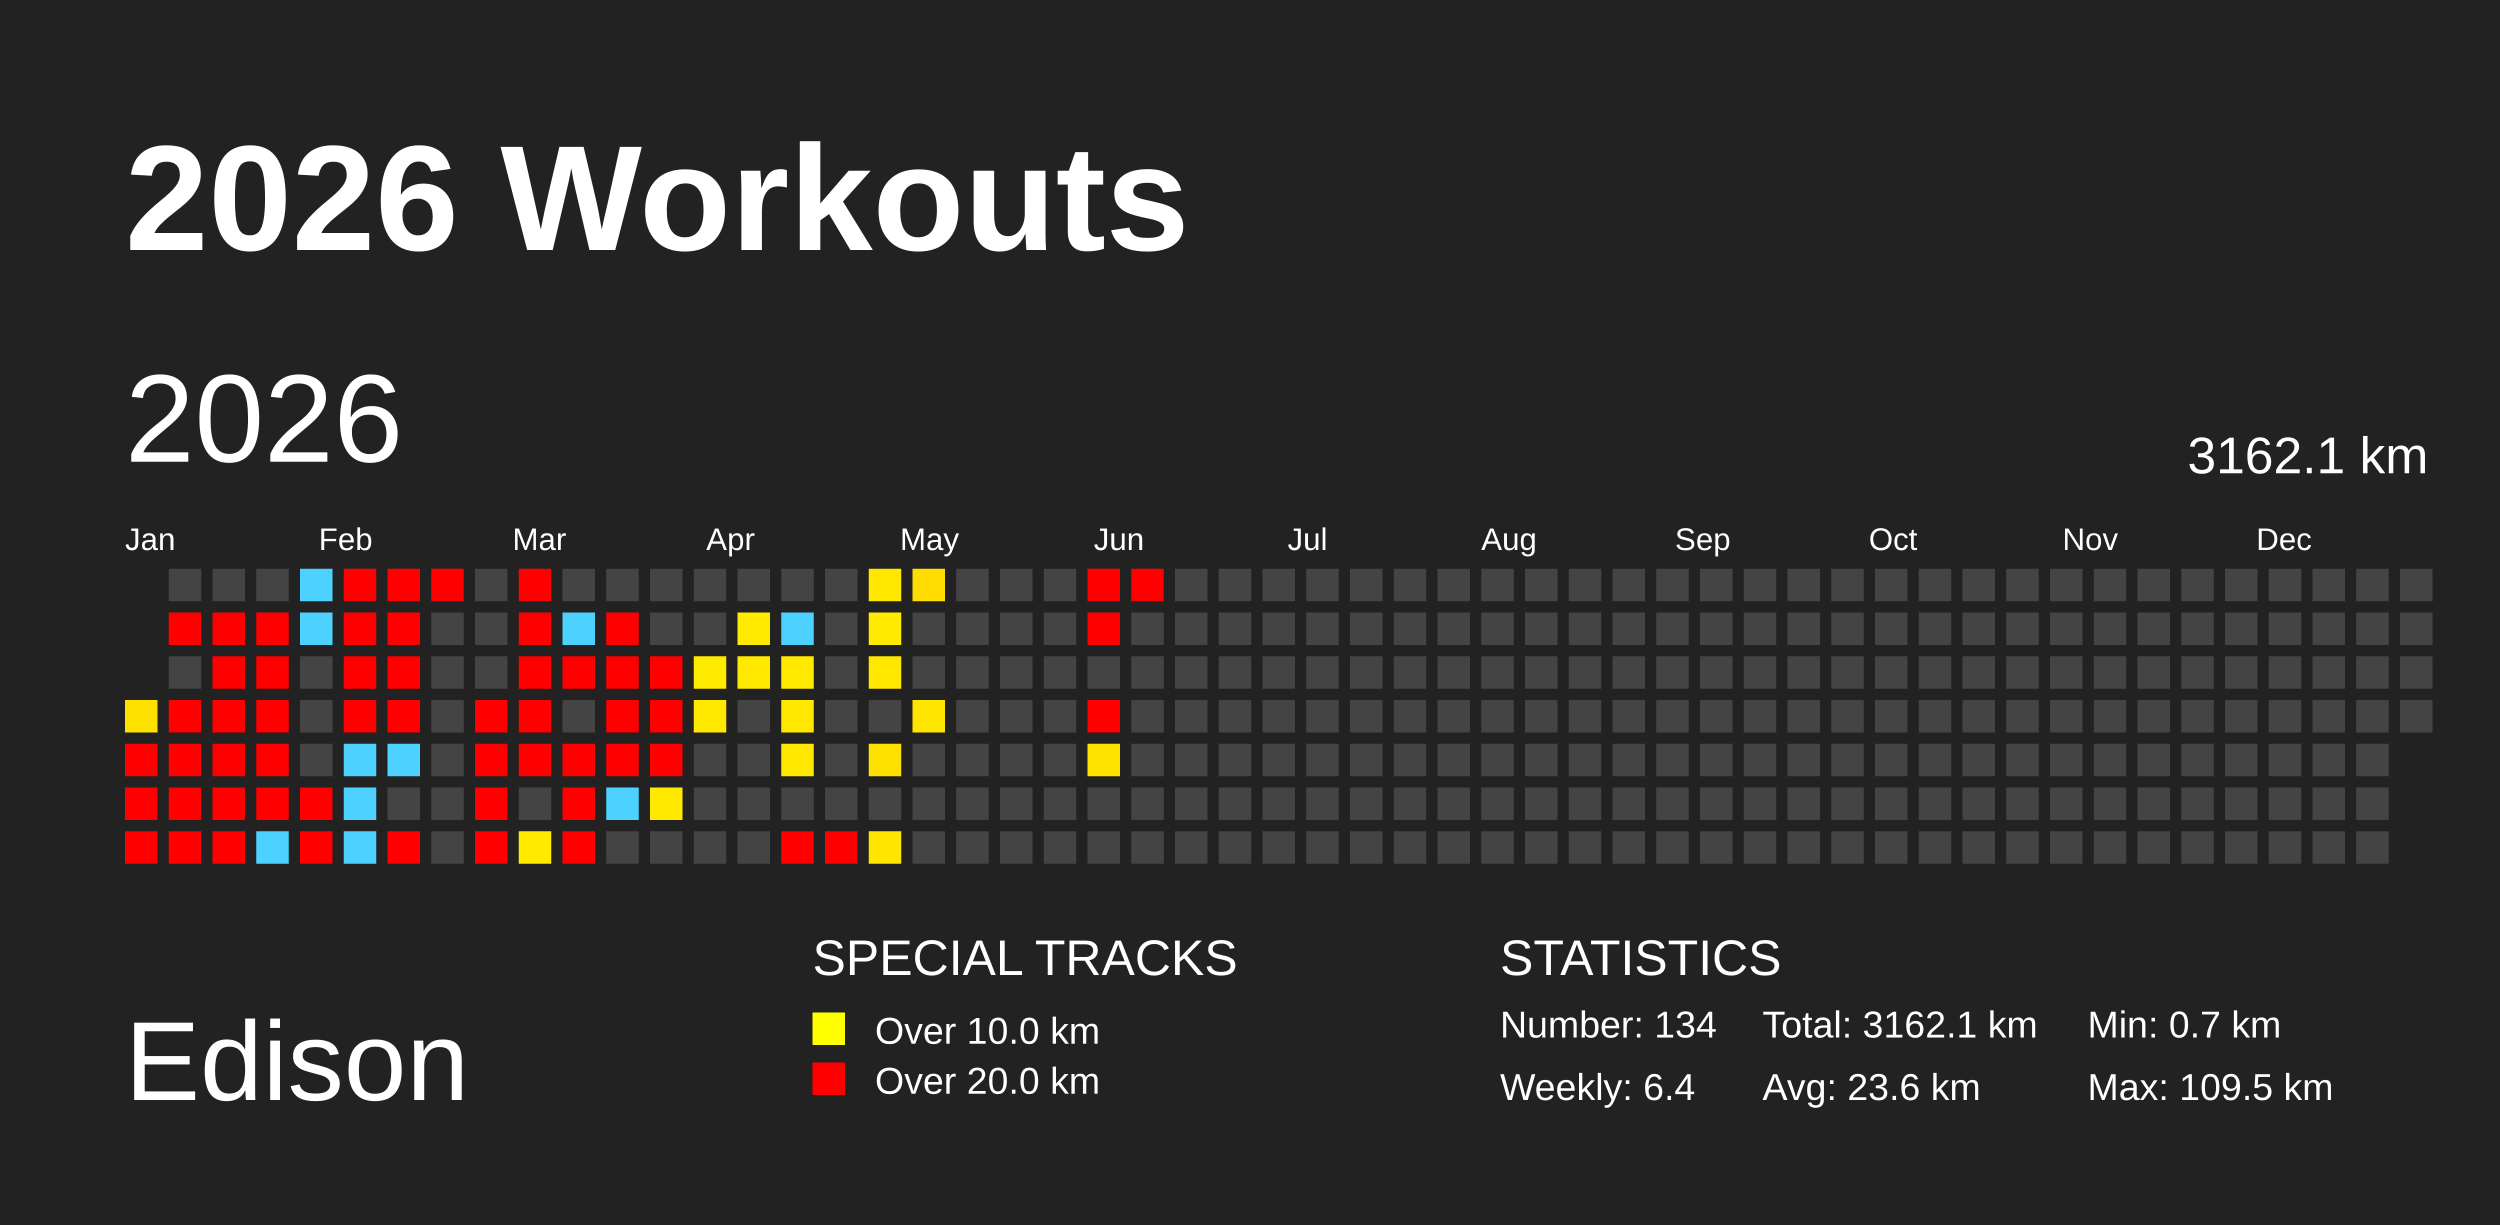
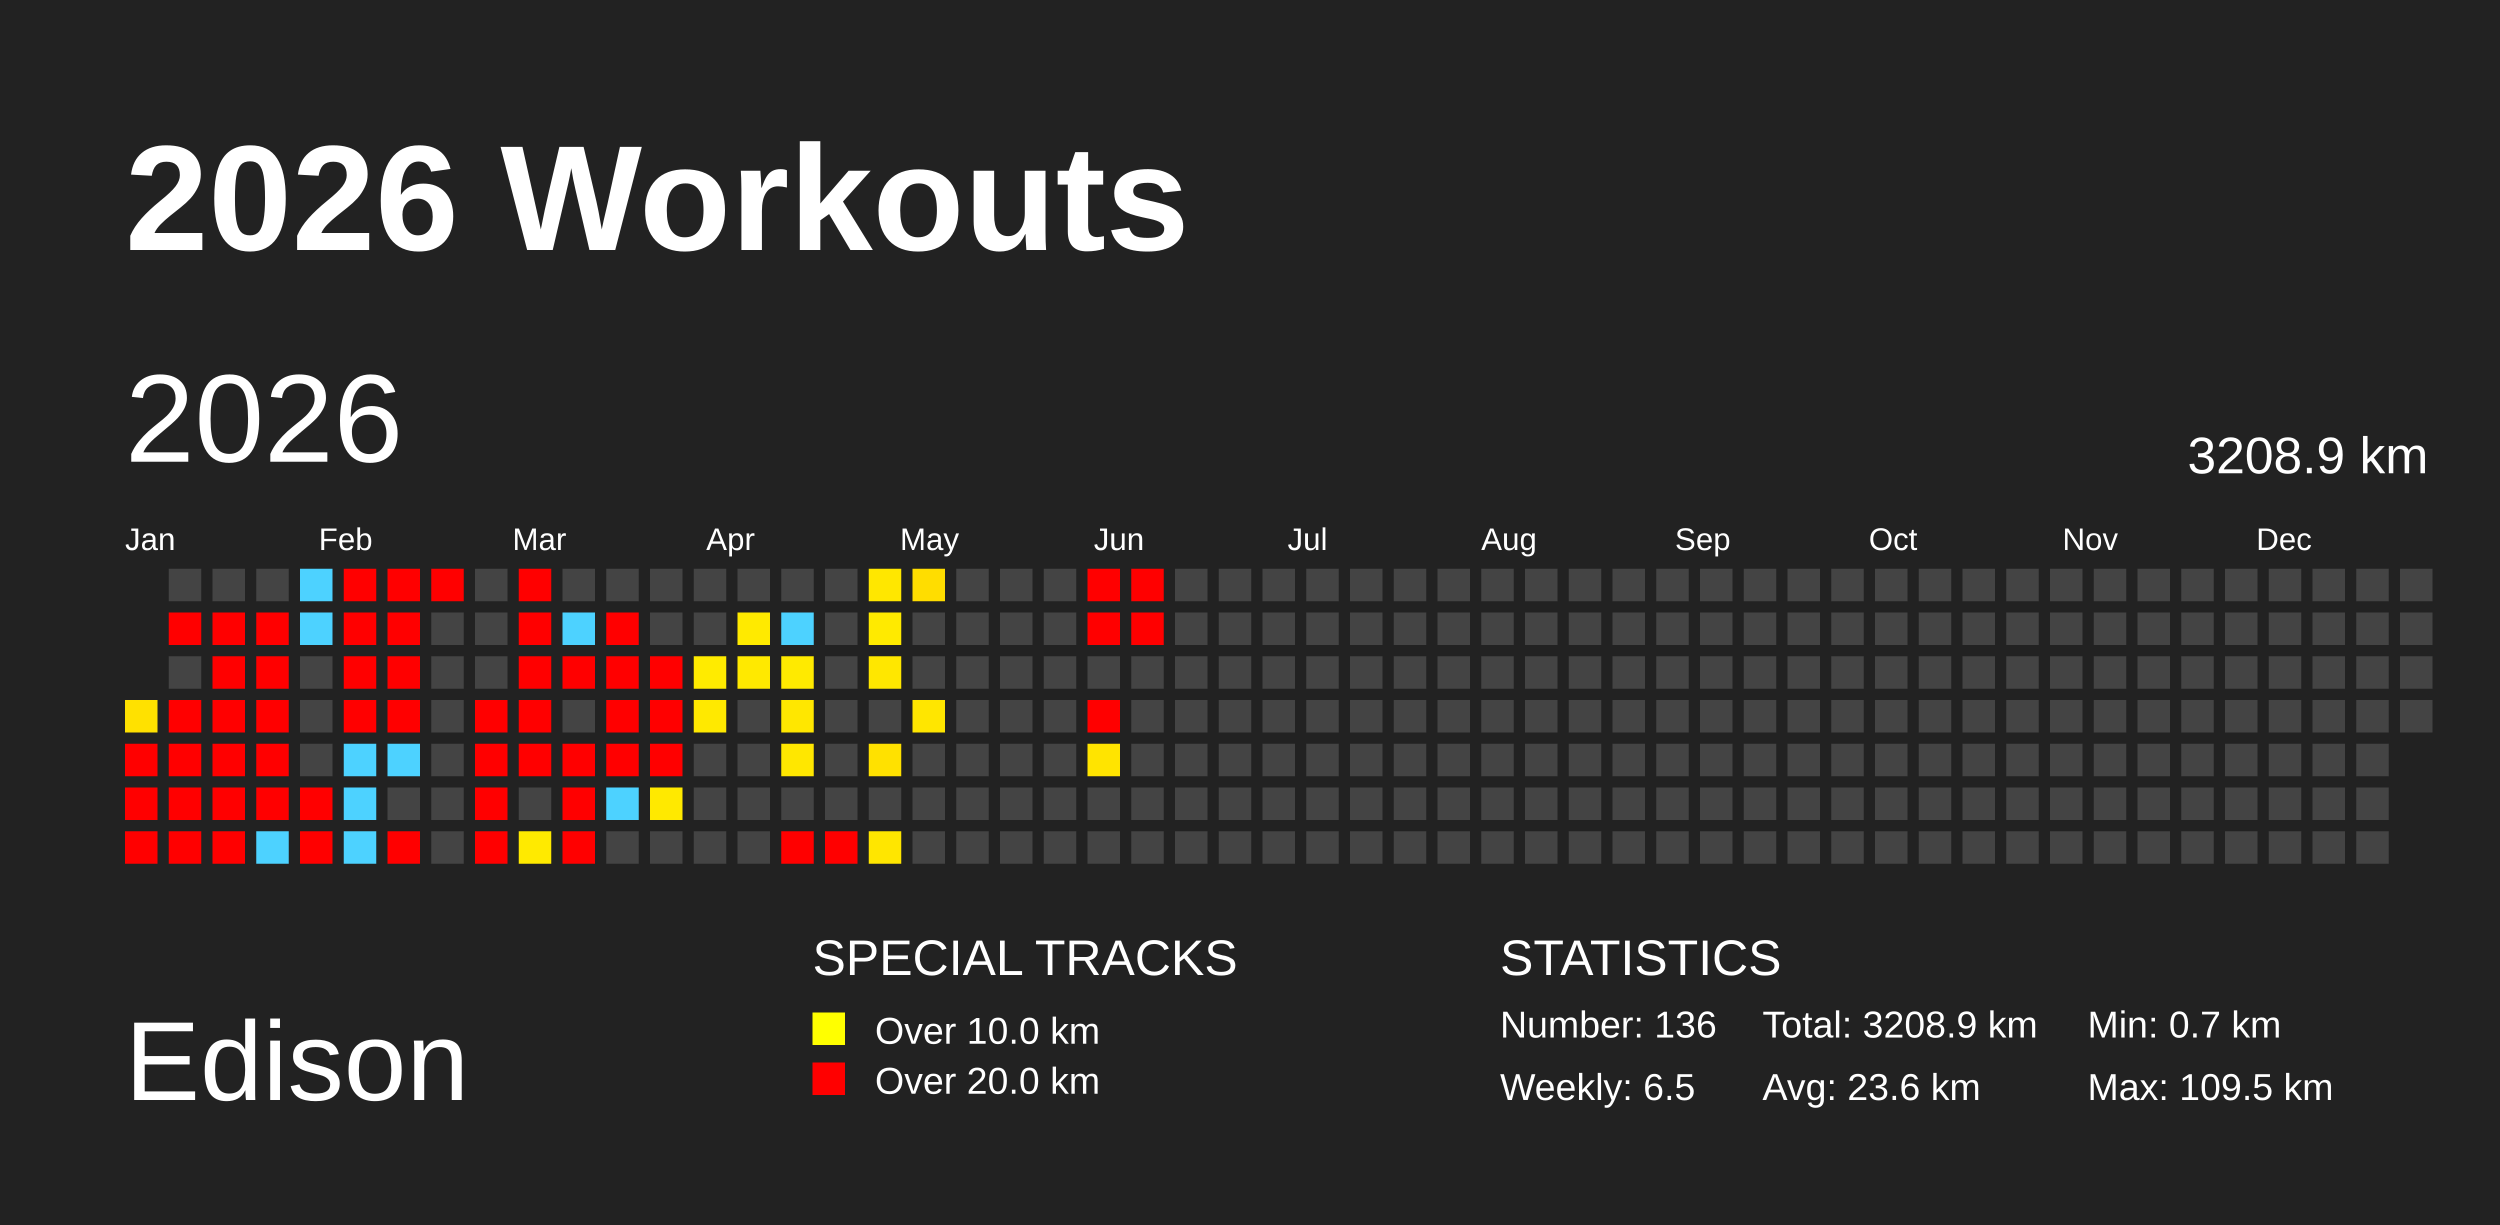
<svg xmlns="http://www.w3.org/2000/svg" baseProfile="full" height="98mm" version="1.1" viewBox="0,0,200,98" width="200mm">
  <defs />
  <rect fill="#222222" height="98" width="200" x="0" y="0" />
  <text fill="#FFFFFF" style="font-size:12px; font-family:Arial; font-weight:bold;" x="10" y="20">2026 Workouts</text>
  <text fill="#FFFFFF" style="font-size:9px; font-family:Arial" x="10" y="88">Edison</text>
  <text fill="#FFFFFF" style="font-size:4px; font-family:Arial" x="65" y="78">SPECIAL TRACKS</text>
  <rect fill="yellow" height="2.6" width="2.6" x="65" y="81" />
  <text fill="#FFFFFF" style="font-size:3px; font-family:Arial" x="70" y="83.5">Over 10.0 km</text>
  <rect fill="red" height="2.6" width="2.6" x="65" y="85" />
  <text fill="#FFFFFF" style="font-size:3px; font-family:Arial" x="70" y="87.5">Over 20.0 km</text>
  <text fill="#FFFFFF" style="font-size:4px; font-family:Arial" x="120" y="78">STATISTICS</text>
-   <text fill="#FFFFFF" style="font-size:3px; font-family:Arial" x="120" y="83">Number: 134</text>
-   <text fill="#FFFFFF" style="font-size:3px; font-family:Arial" x="120" y="88">Weekly: 6.4</text>
-   <text fill="#FFFFFF" style="font-size:3px; font-family:Arial" x="141" y="83">Total: 3162.1 km</text>
+   <text fill="#FFFFFF" style="font-size:3px; font-family:Arial" x="120" y="83">Number: 136</text>
+   <text fill="#FFFFFF" style="font-size:3px; font-family:Arial" x="120" y="88">Weekly: 6.5</text>
+   <text fill="#FFFFFF" style="font-size:3px; font-family:Arial" x="141" y="83">Total: 3208.9 km</text>
  <text fill="#FFFFFF" style="font-size:3px; font-family:Arial" x="141" y="88">Avg: 23.6 km</text>
  <text fill="#FFFFFF" style="font-size:3px; font-family:Arial" x="167" y="83">Min: 0.7 km</text>
  <text fill="#FFFFFF" style="font-size:3px; font-family:Arial" x="167" y="88">Max: 109.5 km</text>
  <text dominant-baseline="hanging" fill="#FFFFFF" style="font-size:10.0px; font-family:Arial;" x="10" y="30">2026</text>
-   <text dominant-baseline="hanging" fill="#FFFFFF" style="font-size:4.125px; font-family:Arial;" x="175" y="35">3162.1 km</text>
+   <text dominant-baseline="hanging" fill="#FFFFFF" style="font-size:4.125px; font-family:Arial;" x="175" y="35">3208.9 km</text>
  <text fill="#FFFFFF" style="font-size:2.5px; font-family:Arial" x="10.0" y="44">Jan</text>
  <text fill="#FFFFFF" style="font-size:2.5px; font-family:Arial" x="25.5" y="44">Feb</text>
  <text fill="#FFFFFF" style="font-size:2.5px; font-family:Arial" x="41.0" y="44">Mar</text>
  <text fill="#FFFFFF" style="font-size:2.5px; font-family:Arial" x="56.5" y="44">Apr</text>
  <text fill="#FFFFFF" style="font-size:2.5px; font-family:Arial" x="72.0" y="44">May</text>
  <text fill="#FFFFFF" style="font-size:2.5px; font-family:Arial" x="87.5" y="44">Jun</text>
  <text fill="#FFFFFF" style="font-size:2.5px; font-family:Arial" x="103.0" y="44">Jul</text>
  <text fill="#FFFFFF" style="font-size:2.5px; font-family:Arial" x="118.5" y="44">Aug</text>
  <text fill="#FFFFFF" style="font-size:2.5px; font-family:Arial" x="134.0" y="44">Sep</text>
  <text fill="#FFFFFF" style="font-size:2.5px; font-family:Arial" x="149.5" y="44">Oct</text>
  <text fill="#FFFFFF" style="font-size:2.5px; font-family:Arial" x="165.0" y="44">Nov</text>
  <text fill="#FFFFFF" style="font-size:2.5px; font-family:Arial" x="180.5" y="44">Dec</text>
  <rect fill="#ffe100" height="2.6" width="2.6" x="10.0" y="56.0" />
  <rect fill="red" height="2.6" width="2.6" x="10.0" y="59.5" />
  <rect fill="red" height="2.6" width="2.6" x="10.0" y="63.0" />
  <rect fill="red" height="2.6" width="2.6" x="10.0" y="66.5" />
  <rect fill="#444444" height="2.6" width="2.6" x="13.5" y="45.5" />
  <rect fill="red" height="2.6" width="2.6" x="13.5" y="49.0" />
  <rect fill="#444444" height="2.6" width="2.6" x="13.5" y="52.5" />
  <rect fill="red" height="2.6" width="2.6" x="13.5" y="56.0" />
  <rect fill="red" height="2.6" width="2.6" x="13.5" y="59.5" />
  <rect fill="red" height="2.6" width="2.6" x="13.5" y="63.0" />
  <rect fill="red" height="2.6" width="2.6" x="13.5" y="66.5" />
  <rect fill="#444444" height="2.6" width="2.6" x="17.0" y="45.5" />
  <rect fill="red" height="2.6" width="2.6" x="17.0" y="49.0" />
  <rect fill="red" height="2.6" width="2.6" x="17.0" y="52.5" />
  <rect fill="red" height="2.6" width="2.6" x="17.0" y="56.0" />
  <rect fill="red" height="2.6" width="2.6" x="17.0" y="59.5" />
  <rect fill="red" height="2.6" width="2.6" x="17.0" y="63.0" />
  <rect fill="red" height="2.6" width="2.6" x="17.0" y="66.5" />
  <rect fill="#444444" height="2.6" width="2.6" x="20.5" y="45.5" />
  <rect fill="red" height="2.6" width="2.6" x="20.5" y="49.0" />
  <rect fill="red" height="2.6" width="2.6" x="20.5" y="52.5" />
  <rect fill="red" height="2.6" width="2.6" x="20.5" y="56.0" />
  <rect fill="red" height="2.6" width="2.6" x="20.5" y="59.5" />
  <rect fill="red" height="2.6" width="2.6" x="20.5" y="63.0" />
  <rect fill="#4dd2ff" height="2.6" width="2.6" x="20.5" y="66.5" />
  <rect fill="#4dd2ff" height="2.6" width="2.6" x="24.0" y="45.5" />
  <rect fill="#4dd2ff" height="2.6" width="2.6" x="24.0" y="49.0" />
  <rect fill="#444444" height="2.6" width="2.6" x="24.0" y="52.5" />
  <rect fill="#444444" height="2.6" width="2.6" x="24.0" y="56.0" />
  <rect fill="#444444" height="2.6" width="2.6" x="24.0" y="59.5" />
  <rect fill="red" height="2.6" width="2.6" x="24.0" y="63.0" />
  <rect fill="red" height="2.6" width="2.6" x="24.0" y="66.5" />
  <rect fill="red" height="2.6" width="2.6" x="27.5" y="45.5" />
  <rect fill="red" height="2.6" width="2.6" x="27.5" y="49.0" />
  <rect fill="red" height="2.6" width="2.6" x="27.5" y="52.5" />
  <rect fill="red" height="2.6" width="2.6" x="27.5" y="56.0" />
  <rect fill="#4dd2ff" height="2.6" width="2.6" x="27.5" y="59.5" />
  <rect fill="#4dd2ff" height="2.6" width="2.6" x="27.5" y="63.0" />
  <rect fill="#4dd2ff" height="2.6" width="2.6" x="27.5" y="66.5" />
  <rect fill="red" height="2.6" width="2.6" x="31.0" y="45.5" />
  <rect fill="red" height="2.6" width="2.6" x="31.0" y="49.0" />
  <rect fill="red" height="2.6" width="2.6" x="31.0" y="52.5" />
  <rect fill="red" height="2.6" width="2.6" x="31.0" y="56.0" />
  <rect fill="#4dd2ff" height="2.6" width="2.6" x="31.0" y="59.5" />
  <rect fill="#444444" height="2.6" width="2.6" x="31.0" y="63.0" />
  <rect fill="red" height="2.6" width="2.6" x="31.0" y="66.5" />
  <rect fill="red" height="2.6" width="2.6" x="34.5" y="45.5" />
  <rect fill="#444444" height="2.6" width="2.6" x="34.5" y="49.0" />
  <rect fill="#444444" height="2.6" width="2.6" x="34.5" y="52.5" />
  <rect fill="#444444" height="2.6" width="2.6" x="34.5" y="56.0" />
  <rect fill="#444444" height="2.6" width="2.6" x="34.5" y="59.5" />
  <rect fill="#444444" height="2.6" width="2.6" x="34.5" y="63.0" />
  <rect fill="#444444" height="2.6" width="2.6" x="34.5" y="66.5" />
  <rect fill="#444444" height="2.6" width="2.6" x="38.0" y="45.5" />
  <rect fill="#444444" height="2.6" width="2.6" x="38.0" y="49.0" />
  <rect fill="#444444" height="2.6" width="2.6" x="38.0" y="52.5" />
  <rect fill="red" height="2.6" width="2.6" x="38.0" y="56.0" />
  <rect fill="red" height="2.6" width="2.6" x="38.0" y="59.5" />
  <rect fill="red" height="2.6" width="2.6" x="38.0" y="63.0" />
  <rect fill="red" height="2.6" width="2.6" x="38.0" y="66.5" />
  <rect fill="red" height="2.6" width="2.6" x="41.5" y="45.5" />
  <rect fill="red" height="2.6" width="2.6" x="41.5" y="49.0" />
  <rect fill="red" height="2.6" width="2.6" x="41.5" y="52.5" />
  <rect fill="red" height="2.6" width="2.6" x="41.5" y="56.0" />
  <rect fill="red" height="2.6" width="2.6" x="41.5" y="59.5" />
  <rect fill="#444444" height="2.6" width="2.6" x="41.5" y="63.0" />
  <rect fill="#ffea00" height="2.6" width="2.6" x="41.5" y="66.5" />
  <rect fill="#444444" height="2.6" width="2.6" x="45.0" y="45.5" />
  <rect fill="#4dd2ff" height="2.6" width="2.6" x="45.0" y="49.0" />
  <rect fill="red" height="2.6" width="2.6" x="45.0" y="52.5" />
  <rect fill="#444444" height="2.6" width="2.6" x="45.0" y="56.0" />
  <rect fill="red" height="2.6" width="2.6" x="45.0" y="59.5" />
  <rect fill="red" height="2.6" width="2.6" x="45.0" y="63.0" />
  <rect fill="red" height="2.6" width="2.6" x="45.0" y="66.5" />
  <rect fill="#444444" height="2.6" width="2.6" x="48.5" y="45.5" />
  <rect fill="red" height="2.6" width="2.6" x="48.5" y="49.0" />
  <rect fill="red" height="2.6" width="2.6" x="48.5" y="52.5" />
  <rect fill="red" height="2.6" width="2.6" x="48.5" y="56.0" />
  <rect fill="red" height="2.6" width="2.6" x="48.5" y="59.5" />
  <rect fill="#4dd2ff" height="2.6" width="2.6" x="48.5" y="63.0" />
  <rect fill="#444444" height="2.6" width="2.6" x="48.5" y="66.5" />
  <rect fill="#444444" height="2.6" width="2.6" x="52.0" y="45.5" />
  <rect fill="#444444" height="2.6" width="2.6" x="52.0" y="49.0" />
  <rect fill="red" height="2.6" width="2.6" x="52.0" y="52.5" />
  <rect fill="red" height="2.6" width="2.6" x="52.0" y="56.0" />
  <rect fill="red" height="2.6" width="2.6" x="52.0" y="59.5" />
  <rect fill="#ffe900" height="2.6" width="2.6" x="52.0" y="63.0" />
  <rect fill="#444444" height="2.6" width="2.6" x="52.0" y="66.5" />
  <rect fill="#444444" height="2.6" width="2.6" x="55.5" y="45.5" />
  <rect fill="#444444" height="2.6" width="2.6" x="55.5" y="49.0" />
  <rect fill="#ffeb00" height="2.6" width="2.6" x="55.5" y="52.5" />
  <rect fill="#ffe900" height="2.6" width="2.6" x="55.5" y="56.0" />
  <rect fill="#444444" height="2.6" width="2.6" x="55.5" y="59.5" />
  <rect fill="#444444" height="2.6" width="2.6" x="55.5" y="63.0" />
  <rect fill="#444444" height="2.6" width="2.6" x="55.5" y="66.5" />
  <rect fill="#444444" height="2.6" width="2.6" x="59.0" y="45.5" />
  <rect fill="#ffea00" height="2.6" width="2.6" x="59.0" y="49.0" />
  <rect fill="#ffe900" height="2.6" width="2.6" x="59.0" y="52.5" />
  <rect fill="#444444" height="2.6" width="2.6" x="59.0" y="56.0" />
  <rect fill="#444444" height="2.6" width="2.6" x="59.0" y="59.5" />
  <rect fill="#444444" height="2.6" width="2.6" x="59.0" y="63.0" />
  <rect fill="#444444" height="2.6" width="2.6" x="59.0" y="66.5" />
  <rect fill="#444444" height="2.6" width="2.6" x="62.5" y="45.5" />
  <rect fill="#4dd2ff" height="2.6" width="2.6" x="62.5" y="49.0" />
  <rect fill="#ffea00" height="2.6" width="2.6" x="62.5" y="52.5" />
  <rect fill="#ffe700" height="2.6" width="2.6" x="62.5" y="56.0" />
  <rect fill="#ffe700" height="2.6" width="2.6" x="62.5" y="59.5" />
  <rect fill="#444444" height="2.6" width="2.6" x="62.5" y="63.0" />
  <rect fill="red" height="2.6" width="2.6" x="62.5" y="66.5" />
  <rect fill="#444444" height="2.6" width="2.6" x="66.0" y="45.5" />
  <rect fill="#444444" height="2.6" width="2.6" x="66.0" y="49.0" />
  <rect fill="#444444" height="2.6" width="2.6" x="66.0" y="52.5" />
  <rect fill="#444444" height="2.6" width="2.6" x="66.0" y="56.0" />
  <rect fill="#444444" height="2.6" width="2.6" x="66.0" y="59.5" />
  <rect fill="#444444" height="2.6" width="2.6" x="66.0" y="63.0" />
  <rect fill="red" height="2.6" width="2.6" x="66.0" y="66.5" />
  <rect fill="#ffe700" height="2.6" width="2.6" x="69.5" y="45.5" />
  <rect fill="#ffea00" height="2.6" width="2.6" x="69.5" y="49.0" />
  <rect fill="#ffe700" height="2.6" width="2.6" x="69.5" y="52.5" />
  <rect fill="#444444" height="2.6" width="2.6" x="69.5" y="56.0" />
  <rect fill="#ffe100" height="2.6" width="2.6" x="69.5" y="59.5" />
  <rect fill="#444444" height="2.6" width="2.6" x="69.5" y="63.0" />
  <rect fill="#ffe600" height="2.6" width="2.6" x="69.5" y="66.5" />
  <rect fill="#ffdd00" height="2.6" width="2.6" x="73.0" y="45.5" />
  <rect fill="#444444" height="2.6" width="2.6" x="73.0" y="49.0" />
  <rect fill="#444444" height="2.6" width="2.6" x="73.0" y="52.5" />
  <rect fill="#ffe600" height="2.6" width="2.6" x="73.0" y="56.0" />
  <rect fill="#444444" height="2.6" width="2.6" x="73.0" y="59.5" />
  <rect fill="#444444" height="2.6" width="2.6" x="73.0" y="63.0" />
  <rect fill="#444444" height="2.6" width="2.6" x="73.0" y="66.5" />
  <rect fill="#444444" height="2.6" width="2.6" x="76.5" y="45.5" />
  <rect fill="#444444" height="2.6" width="2.6" x="76.5" y="49.0" />
  <rect fill="#444444" height="2.6" width="2.6" x="76.5" y="52.5" />
  <rect fill="#444444" height="2.6" width="2.6" x="76.5" y="56.0" />
  <rect fill="#444444" height="2.6" width="2.6" x="76.5" y="59.5" />
  <rect fill="#444444" height="2.6" width="2.6" x="76.5" y="63.0" />
  <rect fill="#444444" height="2.6" width="2.6" x="76.5" y="66.5" />
  <rect fill="#444444" height="2.6" width="2.6" x="80.0" y="45.5" />
  <rect fill="#444444" height="2.6" width="2.6" x="80.0" y="49.0" />
  <rect fill="#444444" height="2.6" width="2.6" x="80.0" y="52.5" />
  <rect fill="#444444" height="2.6" width="2.6" x="80.0" y="56.0" />
  <rect fill="#444444" height="2.6" width="2.6" x="80.0" y="59.5" />
  <rect fill="#444444" height="2.6" width="2.6" x="80.0" y="63.0" />
  <rect fill="#444444" height="2.6" width="2.6" x="80.0" y="66.5" />
  <rect fill="#444444" height="2.6" width="2.6" x="83.5" y="45.5" />
  <rect fill="#444444" height="2.6" width="2.6" x="83.5" y="49.0" />
  <rect fill="#444444" height="2.6" width="2.6" x="83.5" y="52.5" />
  <rect fill="#444444" height="2.6" width="2.6" x="83.5" y="56.0" />
  <rect fill="#444444" height="2.6" width="2.6" x="83.5" y="59.5" />
  <rect fill="#444444" height="2.6" width="2.6" x="83.5" y="63.0" />
  <rect fill="#444444" height="2.6" width="2.6" x="83.5" y="66.5" />
  <rect fill="red" height="2.6" width="2.6" x="87.0" y="45.5" />
  <rect fill="red" height="2.6" width="2.6" x="87.0" y="49.0" />
  <rect fill="#444444" height="2.6" width="2.6" x="87.0" y="52.5" />
  <rect fill="red" height="2.6" width="2.6" x="87.0" y="56.0" />
  <rect fill="#ffe400" height="2.6" width="2.6" x="87.0" y="59.5" />
  <rect fill="#444444" height="2.6" width="2.6" x="87.0" y="63.0" />
  <rect fill="#444444" height="2.6" width="2.6" x="87.0" y="66.5" />
  <rect fill="red" height="2.6" width="2.6" x="90.5" y="45.5" />
-   <rect fill="#444444" height="2.6" width="2.6" x="90.5" y="49.0" />
+   <rect fill="red" height="2.6" width="2.6" x="90.5" y="49.0" />
  <rect fill="#444444" height="2.6" width="2.6" x="90.5" y="52.5" />
  <rect fill="#444444" height="2.6" width="2.6" x="90.5" y="56.0" />
  <rect fill="#444444" height="2.6" width="2.6" x="90.5" y="59.5" />
  <rect fill="#444444" height="2.6" width="2.6" x="90.5" y="63.0" />
  <rect fill="#444444" height="2.6" width="2.6" x="90.5" y="66.5" />
  <rect fill="#444444" height="2.6" width="2.6" x="94.0" y="45.5" />
  <rect fill="#444444" height="2.6" width="2.6" x="94.0" y="49.0" />
  <rect fill="#444444" height="2.6" width="2.6" x="94.0" y="52.5" />
  <rect fill="#444444" height="2.6" width="2.6" x="94.0" y="56.0" />
  <rect fill="#444444" height="2.6" width="2.6" x="94.0" y="59.5" />
  <rect fill="#444444" height="2.6" width="2.6" x="94.0" y="63.0" />
  <rect fill="#444444" height="2.6" width="2.6" x="94.0" y="66.5" />
  <rect fill="#444444" height="2.6" width="2.6" x="97.5" y="45.5" />
  <rect fill="#444444" height="2.6" width="2.6" x="97.5" y="49.0" />
  <rect fill="#444444" height="2.6" width="2.6" x="97.5" y="52.5" />
  <rect fill="#444444" height="2.6" width="2.6" x="97.5" y="56.0" />
  <rect fill="#444444" height="2.6" width="2.6" x="97.5" y="59.5" />
  <rect fill="#444444" height="2.6" width="2.6" x="97.5" y="63.0" />
  <rect fill="#444444" height="2.6" width="2.6" x="97.5" y="66.5" />
  <rect fill="#444444" height="2.6" width="2.6" x="101.0" y="45.5" />
  <rect fill="#444444" height="2.6" width="2.6" x="101.0" y="49.0" />
  <rect fill="#444444" height="2.6" width="2.6" x="101.0" y="52.5" />
  <rect fill="#444444" height="2.6" width="2.6" x="101.0" y="56.0" />
  <rect fill="#444444" height="2.6" width="2.6" x="101.0" y="59.5" />
  <rect fill="#444444" height="2.6" width="2.6" x="101.0" y="63.0" />
  <rect fill="#444444" height="2.6" width="2.6" x="101.0" y="66.5" />
  <rect fill="#444444" height="2.6" width="2.6" x="104.5" y="45.5" />
  <rect fill="#444444" height="2.6" width="2.6" x="104.5" y="49.0" />
  <rect fill="#444444" height="2.6" width="2.6" x="104.5" y="52.5" />
  <rect fill="#444444" height="2.6" width="2.6" x="104.5" y="56.0" />
  <rect fill="#444444" height="2.6" width="2.6" x="104.5" y="59.5" />
  <rect fill="#444444" height="2.6" width="2.6" x="104.5" y="63.0" />
  <rect fill="#444444" height="2.6" width="2.6" x="104.5" y="66.5" />
  <rect fill="#444444" height="2.6" width="2.6" x="108.0" y="45.5" />
  <rect fill="#444444" height="2.6" width="2.6" x="108.0" y="49.0" />
  <rect fill="#444444" height="2.6" width="2.6" x="108.0" y="52.5" />
  <rect fill="#444444" height="2.6" width="2.6" x="108.0" y="56.0" />
  <rect fill="#444444" height="2.6" width="2.6" x="108.0" y="59.5" />
  <rect fill="#444444" height="2.6" width="2.6" x="108.0" y="63.0" />
  <rect fill="#444444" height="2.6" width="2.6" x="108.0" y="66.5" />
  <rect fill="#444444" height="2.6" width="2.6" x="111.5" y="45.5" />
  <rect fill="#444444" height="2.6" width="2.6" x="111.5" y="49.0" />
  <rect fill="#444444" height="2.6" width="2.6" x="111.5" y="52.5" />
  <rect fill="#444444" height="2.6" width="2.6" x="111.5" y="56.0" />
  <rect fill="#444444" height="2.6" width="2.6" x="111.5" y="59.5" />
  <rect fill="#444444" height="2.6" width="2.6" x="111.5" y="63.0" />
  <rect fill="#444444" height="2.6" width="2.6" x="111.5" y="66.5" />
  <rect fill="#444444" height="2.6" width="2.6" x="115.0" y="45.5" />
  <rect fill="#444444" height="2.6" width="2.6" x="115.0" y="49.0" />
  <rect fill="#444444" height="2.6" width="2.6" x="115.0" y="52.5" />
  <rect fill="#444444" height="2.6" width="2.6" x="115.0" y="56.0" />
  <rect fill="#444444" height="2.6" width="2.6" x="115.0" y="59.5" />
  <rect fill="#444444" height="2.6" width="2.6" x="115.0" y="63.0" />
  <rect fill="#444444" height="2.6" width="2.6" x="115.0" y="66.5" />
  <rect fill="#444444" height="2.6" width="2.6" x="118.5" y="45.5" />
  <rect fill="#444444" height="2.6" width="2.6" x="118.5" y="49.0" />
  <rect fill="#444444" height="2.6" width="2.6" x="118.5" y="52.5" />
  <rect fill="#444444" height="2.6" width="2.6" x="118.5" y="56.0" />
  <rect fill="#444444" height="2.6" width="2.6" x="118.5" y="59.5" />
  <rect fill="#444444" height="2.6" width="2.6" x="118.5" y="63.0" />
  <rect fill="#444444" height="2.6" width="2.6" x="118.5" y="66.5" />
  <rect fill="#444444" height="2.6" width="2.6" x="122.0" y="45.5" />
  <rect fill="#444444" height="2.6" width="2.6" x="122.0" y="49.0" />
  <rect fill="#444444" height="2.6" width="2.6" x="122.0" y="52.5" />
  <rect fill="#444444" height="2.6" width="2.6" x="122.0" y="56.0" />
  <rect fill="#444444" height="2.6" width="2.6" x="122.0" y="59.5" />
  <rect fill="#444444" height="2.6" width="2.6" x="122.0" y="63.0" />
  <rect fill="#444444" height="2.6" width="2.6" x="122.0" y="66.5" />
  <rect fill="#444444" height="2.6" width="2.6" x="125.5" y="45.5" />
  <rect fill="#444444" height="2.6" width="2.6" x="125.5" y="49.0" />
  <rect fill="#444444" height="2.6" width="2.6" x="125.5" y="52.5" />
  <rect fill="#444444" height="2.6" width="2.6" x="125.5" y="56.0" />
  <rect fill="#444444" height="2.6" width="2.6" x="125.5" y="59.5" />
  <rect fill="#444444" height="2.6" width="2.6" x="125.5" y="63.0" />
  <rect fill="#444444" height="2.6" width="2.6" x="125.5" y="66.5" />
  <rect fill="#444444" height="2.6" width="2.6" x="129.0" y="45.5" />
  <rect fill="#444444" height="2.6" width="2.6" x="129.0" y="49.0" />
  <rect fill="#444444" height="2.6" width="2.6" x="129.0" y="52.5" />
  <rect fill="#444444" height="2.6" width="2.6" x="129.0" y="56.0" />
  <rect fill="#444444" height="2.6" width="2.6" x="129.0" y="59.5" />
  <rect fill="#444444" height="2.6" width="2.6" x="129.0" y="63.0" />
  <rect fill="#444444" height="2.6" width="2.6" x="129.0" y="66.5" />
  <rect fill="#444444" height="2.6" width="2.6" x="132.5" y="45.5" />
  <rect fill="#444444" height="2.6" width="2.6" x="132.5" y="49.0" />
  <rect fill="#444444" height="2.6" width="2.6" x="132.5" y="52.5" />
  <rect fill="#444444" height="2.6" width="2.6" x="132.5" y="56.0" />
  <rect fill="#444444" height="2.6" width="2.6" x="132.5" y="59.5" />
  <rect fill="#444444" height="2.6" width="2.6" x="132.5" y="63.0" />
  <rect fill="#444444" height="2.6" width="2.6" x="132.5" y="66.5" />
  <rect fill="#444444" height="2.6" width="2.6" x="136.0" y="45.5" />
  <rect fill="#444444" height="2.6" width="2.6" x="136.0" y="49.0" />
  <rect fill="#444444" height="2.6" width="2.6" x="136.0" y="52.5" />
  <rect fill="#444444" height="2.6" width="2.6" x="136.0" y="56.0" />
  <rect fill="#444444" height="2.6" width="2.6" x="136.0" y="59.5" />
  <rect fill="#444444" height="2.6" width="2.6" x="136.0" y="63.0" />
  <rect fill="#444444" height="2.6" width="2.6" x="136.0" y="66.5" />
  <rect fill="#444444" height="2.6" width="2.6" x="139.5" y="45.5" />
  <rect fill="#444444" height="2.6" width="2.6" x="139.5" y="49.0" />
  <rect fill="#444444" height="2.6" width="2.6" x="139.5" y="52.5" />
  <rect fill="#444444" height="2.6" width="2.6" x="139.5" y="56.0" />
  <rect fill="#444444" height="2.6" width="2.6" x="139.5" y="59.5" />
  <rect fill="#444444" height="2.6" width="2.6" x="139.5" y="63.0" />
  <rect fill="#444444" height="2.6" width="2.6" x="139.5" y="66.5" />
  <rect fill="#444444" height="2.6" width="2.6" x="143.0" y="45.5" />
  <rect fill="#444444" height="2.6" width="2.6" x="143.0" y="49.0" />
  <rect fill="#444444" height="2.6" width="2.6" x="143.0" y="52.5" />
  <rect fill="#444444" height="2.6" width="2.6" x="143.0" y="56.0" />
  <rect fill="#444444" height="2.6" width="2.6" x="143.0" y="59.5" />
  <rect fill="#444444" height="2.6" width="2.6" x="143.0" y="63.0" />
  <rect fill="#444444" height="2.6" width="2.6" x="143.0" y="66.5" />
  <rect fill="#444444" height="2.6" width="2.6" x="146.5" y="45.5" />
  <rect fill="#444444" height="2.6" width="2.6" x="146.5" y="49.0" />
  <rect fill="#444444" height="2.6" width="2.6" x="146.5" y="52.5" />
  <rect fill="#444444" height="2.6" width="2.6" x="146.5" y="56.0" />
  <rect fill="#444444" height="2.6" width="2.6" x="146.5" y="59.5" />
  <rect fill="#444444" height="2.6" width="2.6" x="146.5" y="63.0" />
  <rect fill="#444444" height="2.6" width="2.6" x="146.5" y="66.5" />
  <rect fill="#444444" height="2.6" width="2.6" x="150.0" y="45.5" />
  <rect fill="#444444" height="2.6" width="2.6" x="150.0" y="49.0" />
  <rect fill="#444444" height="2.6" width="2.6" x="150.0" y="52.5" />
  <rect fill="#444444" height="2.6" width="2.6" x="150.0" y="56.0" />
  <rect fill="#444444" height="2.6" width="2.6" x="150.0" y="59.5" />
  <rect fill="#444444" height="2.6" width="2.6" x="150.0" y="63.0" />
  <rect fill="#444444" height="2.6" width="2.6" x="150.0" y="66.5" />
  <rect fill="#444444" height="2.6" width="2.6" x="153.5" y="45.5" />
  <rect fill="#444444" height="2.6" width="2.6" x="153.5" y="49.0" />
  <rect fill="#444444" height="2.6" width="2.6" x="153.5" y="52.5" />
  <rect fill="#444444" height="2.6" width="2.6" x="153.5" y="56.0" />
  <rect fill="#444444" height="2.6" width="2.6" x="153.5" y="59.5" />
  <rect fill="#444444" height="2.6" width="2.6" x="153.5" y="63.0" />
  <rect fill="#444444" height="2.6" width="2.6" x="153.5" y="66.5" />
  <rect fill="#444444" height="2.6" width="2.6" x="157.0" y="45.5" />
  <rect fill="#444444" height="2.6" width="2.6" x="157.0" y="49.0" />
  <rect fill="#444444" height="2.6" width="2.6" x="157.0" y="52.5" />
  <rect fill="#444444" height="2.6" width="2.6" x="157.0" y="56.0" />
  <rect fill="#444444" height="2.6" width="2.6" x="157.0" y="59.5" />
  <rect fill="#444444" height="2.6" width="2.6" x="157.0" y="63.0" />
  <rect fill="#444444" height="2.6" width="2.6" x="157.0" y="66.5" />
  <rect fill="#444444" height="2.6" width="2.6" x="160.5" y="45.5" />
  <rect fill="#444444" height="2.6" width="2.6" x="160.5" y="49.0" />
  <rect fill="#444444" height="2.6" width="2.6" x="160.5" y="52.5" />
  <rect fill="#444444" height="2.6" width="2.6" x="160.5" y="56.0" />
  <rect fill="#444444" height="2.6" width="2.6" x="160.5" y="59.5" />
  <rect fill="#444444" height="2.6" width="2.6" x="160.5" y="63.0" />
  <rect fill="#444444" height="2.6" width="2.6" x="160.5" y="66.5" />
  <rect fill="#444444" height="2.6" width="2.6" x="164.0" y="45.5" />
  <rect fill="#444444" height="2.6" width="2.6" x="164.0" y="49.0" />
  <rect fill="#444444" height="2.6" width="2.6" x="164.0" y="52.5" />
  <rect fill="#444444" height="2.6" width="2.6" x="164.0" y="56.0" />
  <rect fill="#444444" height="2.6" width="2.6" x="164.0" y="59.5" />
  <rect fill="#444444" height="2.6" width="2.6" x="164.0" y="63.0" />
  <rect fill="#444444" height="2.6" width="2.6" x="164.0" y="66.5" />
  <rect fill="#444444" height="2.6" width="2.6" x="167.5" y="45.5" />
  <rect fill="#444444" height="2.6" width="2.6" x="167.5" y="49.0" />
  <rect fill="#444444" height="2.6" width="2.6" x="167.5" y="52.5" />
  <rect fill="#444444" height="2.6" width="2.6" x="167.5" y="56.0" />
  <rect fill="#444444" height="2.6" width="2.6" x="167.5" y="59.5" />
  <rect fill="#444444" height="2.6" width="2.6" x="167.5" y="63.0" />
  <rect fill="#444444" height="2.6" width="2.6" x="167.5" y="66.5" />
  <rect fill="#444444" height="2.6" width="2.6" x="171.0" y="45.5" />
  <rect fill="#444444" height="2.6" width="2.6" x="171.0" y="49.0" />
  <rect fill="#444444" height="2.6" width="2.6" x="171.0" y="52.5" />
  <rect fill="#444444" height="2.6" width="2.6" x="171.0" y="56.0" />
  <rect fill="#444444" height="2.6" width="2.6" x="171.0" y="59.5" />
  <rect fill="#444444" height="2.6" width="2.6" x="171.0" y="63.0" />
  <rect fill="#444444" height="2.6" width="2.6" x="171.0" y="66.5" />
  <rect fill="#444444" height="2.6" width="2.6" x="174.5" y="45.5" />
  <rect fill="#444444" height="2.6" width="2.6" x="174.5" y="49.0" />
  <rect fill="#444444" height="2.6" width="2.6" x="174.5" y="52.5" />
  <rect fill="#444444" height="2.6" width="2.6" x="174.5" y="56.0" />
  <rect fill="#444444" height="2.6" width="2.6" x="174.5" y="59.5" />
  <rect fill="#444444" height="2.6" width="2.6" x="174.5" y="63.0" />
  <rect fill="#444444" height="2.6" width="2.6" x="174.5" y="66.5" />
  <rect fill="#444444" height="2.6" width="2.6" x="178.0" y="45.5" />
  <rect fill="#444444" height="2.6" width="2.6" x="178.0" y="49.0" />
  <rect fill="#444444" height="2.6" width="2.6" x="178.0" y="52.5" />
  <rect fill="#444444" height="2.6" width="2.6" x="178.0" y="56.0" />
  <rect fill="#444444" height="2.6" width="2.6" x="178.0" y="59.5" />
  <rect fill="#444444" height="2.6" width="2.6" x="178.0" y="63.0" />
  <rect fill="#444444" height="2.6" width="2.6" x="178.0" y="66.5" />
  <rect fill="#444444" height="2.6" width="2.6" x="181.5" y="45.5" />
  <rect fill="#444444" height="2.6" width="2.6" x="181.5" y="49.0" />
  <rect fill="#444444" height="2.6" width="2.6" x="181.5" y="52.5" />
  <rect fill="#444444" height="2.6" width="2.6" x="181.5" y="56.0" />
  <rect fill="#444444" height="2.6" width="2.6" x="181.5" y="59.5" />
  <rect fill="#444444" height="2.6" width="2.6" x="181.5" y="63.0" />
  <rect fill="#444444" height="2.6" width="2.6" x="181.5" y="66.5" />
  <rect fill="#444444" height="2.6" width="2.6" x="185.0" y="45.5" />
  <rect fill="#444444" height="2.6" width="2.6" x="185.0" y="49.0" />
  <rect fill="#444444" height="2.6" width="2.6" x="185.0" y="52.5" />
  <rect fill="#444444" height="2.6" width="2.6" x="185.0" y="56.0" />
  <rect fill="#444444" height="2.6" width="2.6" x="185.0" y="59.5" />
  <rect fill="#444444" height="2.6" width="2.6" x="185.0" y="63.0" />
  <rect fill="#444444" height="2.6" width="2.6" x="185.0" y="66.5" />
  <rect fill="#444444" height="2.6" width="2.6" x="188.5" y="45.5" />
  <rect fill="#444444" height="2.6" width="2.6" x="188.5" y="49.0" />
  <rect fill="#444444" height="2.6" width="2.6" x="188.5" y="52.5" />
  <rect fill="#444444" height="2.6" width="2.6" x="188.5" y="56.0" />
  <rect fill="#444444" height="2.6" width="2.6" x="188.5" y="59.5" />
  <rect fill="#444444" height="2.6" width="2.6" x="188.5" y="63.0" />
  <rect fill="#444444" height="2.6" width="2.6" x="188.5" y="66.5" />
  <rect fill="#444444" height="2.6" width="2.6" x="192.0" y="45.5" />
  <rect fill="#444444" height="2.6" width="2.6" x="192.0" y="49.0" />
  <rect fill="#444444" height="2.6" width="2.6" x="192.0" y="52.5" />
  <rect fill="#444444" height="2.6" width="2.6" x="192.0" y="56.0" />
</svg>
